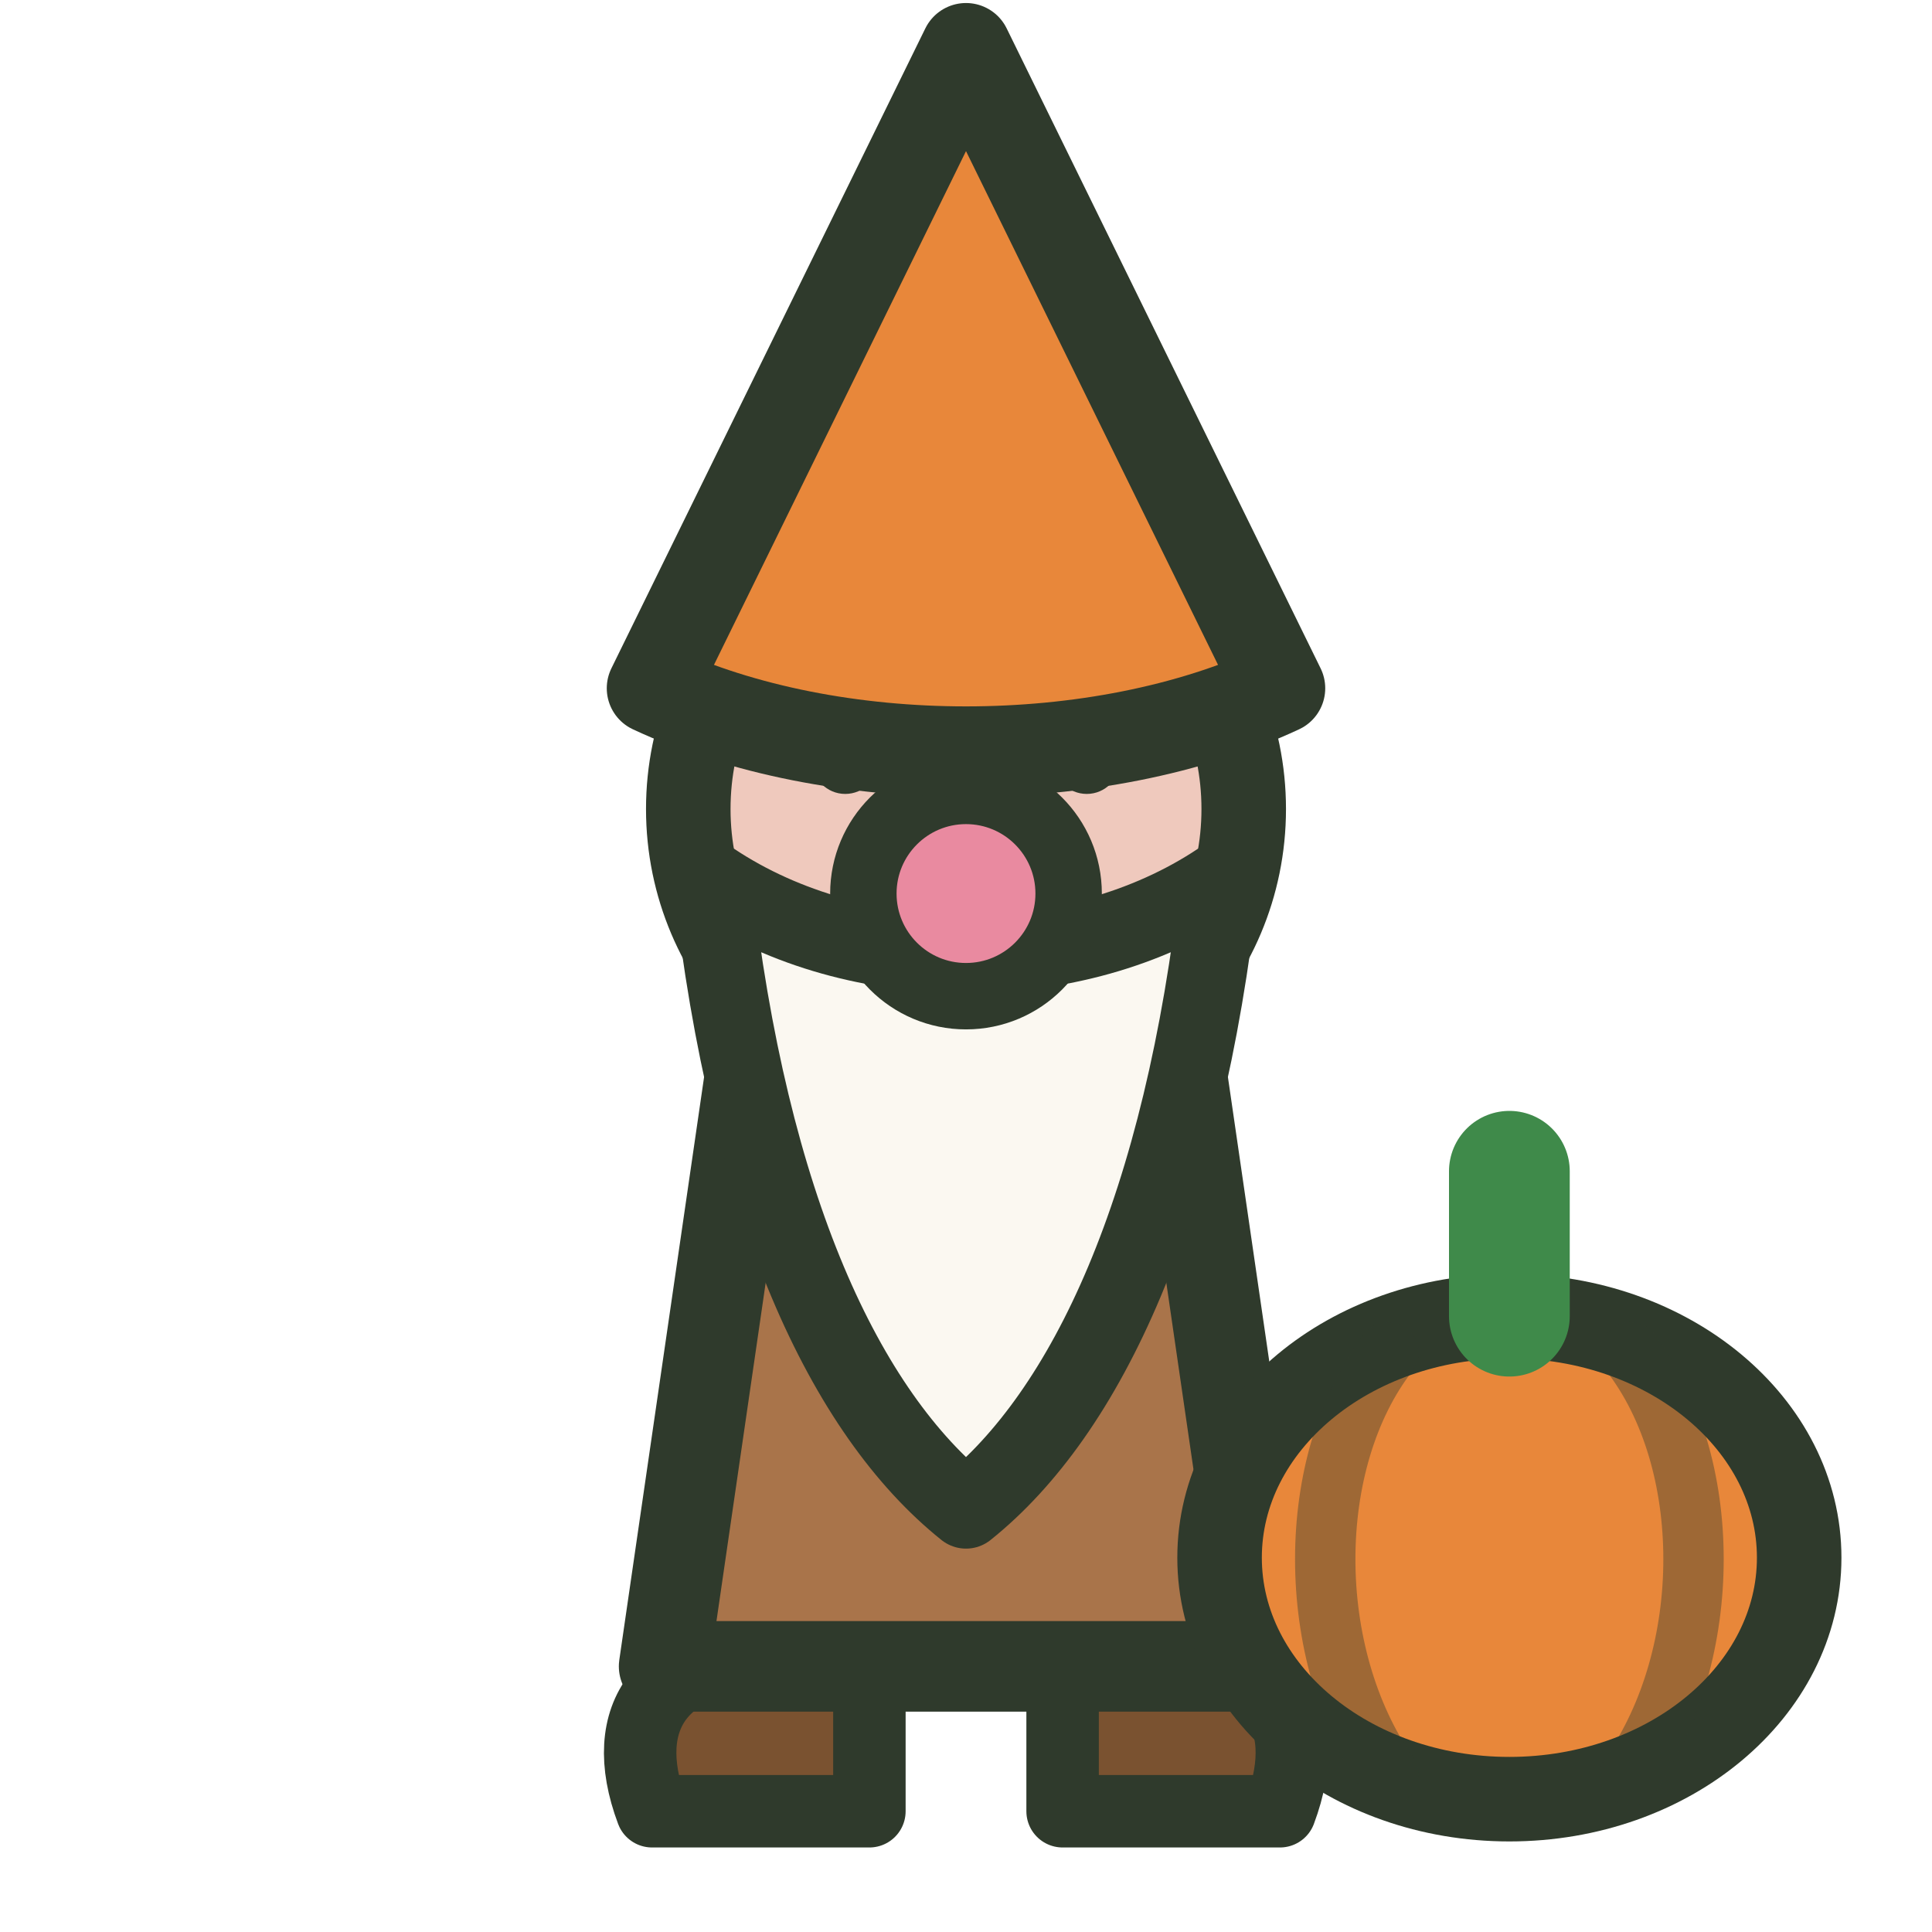
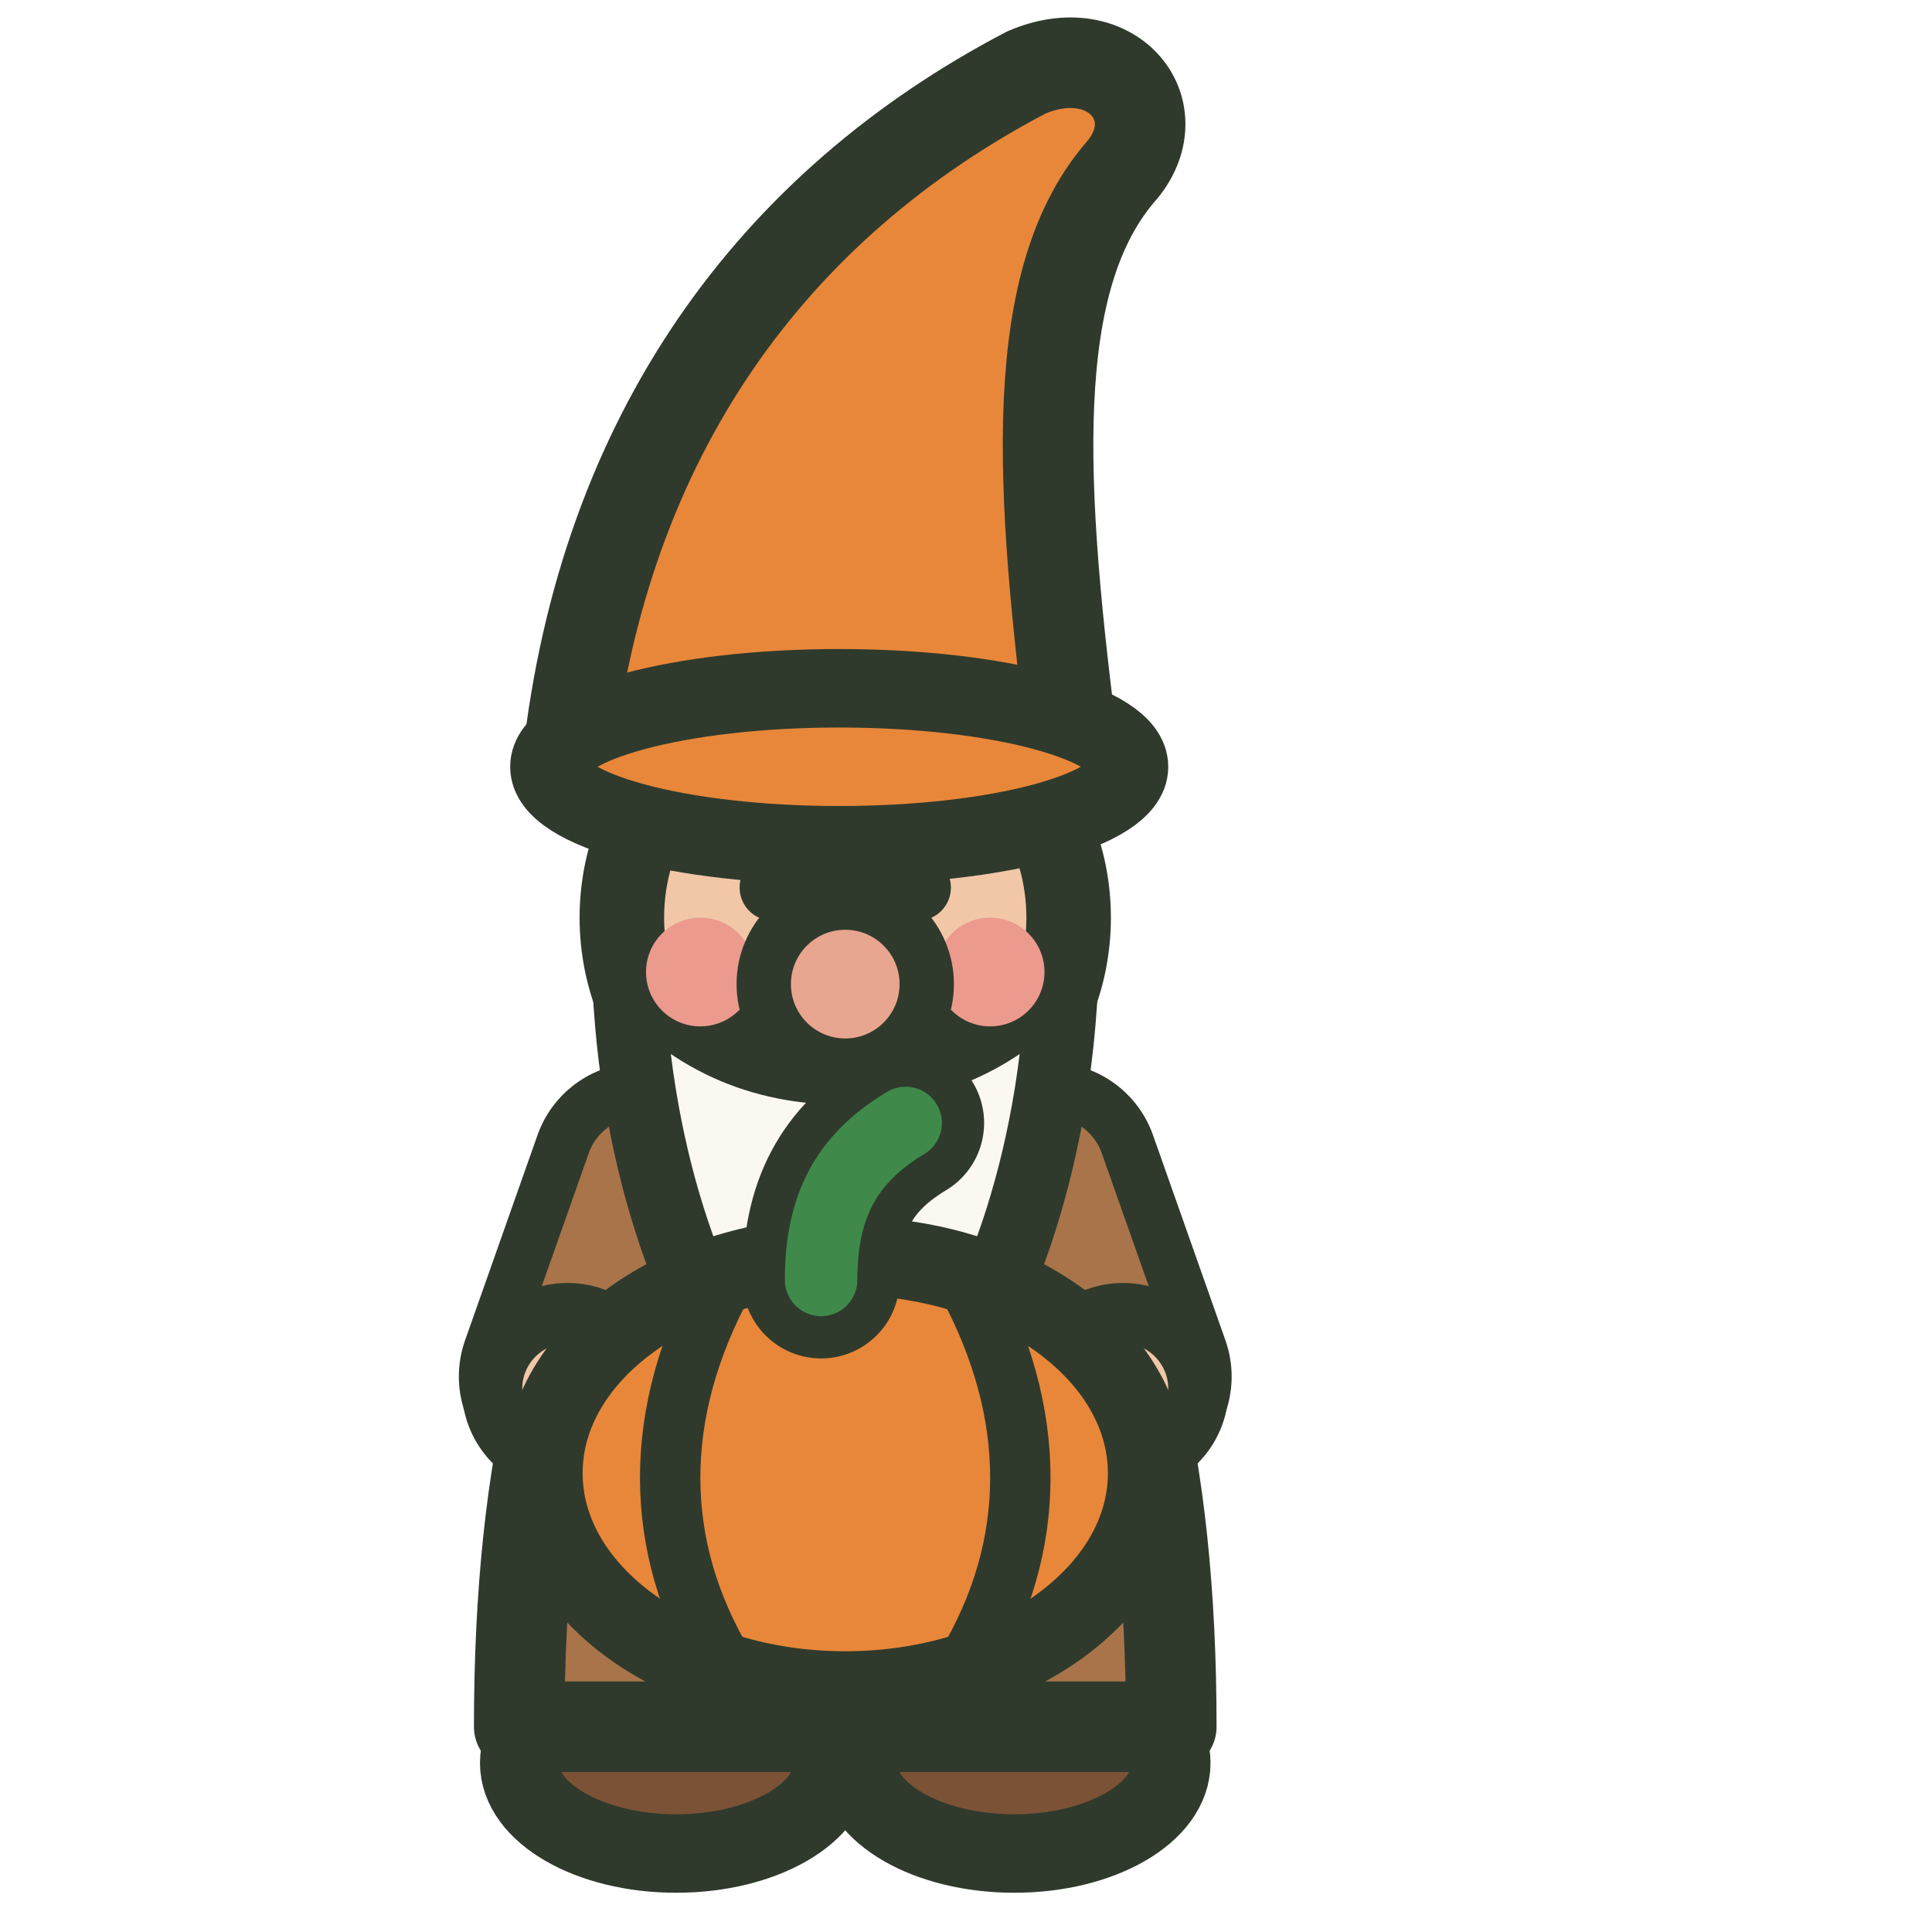
<svg xmlns="http://www.w3.org/2000/svg" viewBox="8 8 32 32" width="48" height="48">
  <g stroke="#2f3a2c" stroke-linejoin="round" stroke-linecap="round">
-     <path d="M18.8 38c-.6-1.6.2-2.6 2-2.6h1.6v2.6ZM29.2 38c.6-1.6-.2-2.6-2-2.6h-1.6v2.6Z" fill="#7a5230" stroke-width="1.2" />
-     <path d="M19 35.6l1.6-11h6.8l1.6 11Z" fill="#a9744a" stroke-width="1.5" />
-     <circle cx="24" cy="21.4" r="4.6" fill="#efc9bd" stroke-width="1.4" />
-     <path d="M19.8 22.6c.6 5.4 2.2 8.8 4.2 10.4 2-1.6 3.6-5 4.2-10.4-2.4 1.6-6 1.6-8.4 0Z" fill="#fbf8f1" stroke-width="1.3" />
-     <circle cx="24" cy="22.8" r="1.7" fill="#e98aa0" stroke-width="1.1" />
-     <circle cx="22" cy="20.6" r=".55" fill="#2f3a2c" stroke="none" />
-     <circle cx="26" cy="20.6" r=".55" fill="#2f3a2c" stroke="none" />
-     <path d="M18.8 19.4L24 8.8l5.2 10.6c-3 1.4-7.4 1.4-10.4 0Z" fill="#e8873a" stroke-width="1.5" />
-     <ellipse cx="33" cy="33.8" rx="4.8" ry="4" fill="#e8873a" stroke-width="1.4" />
-     <path d="M33 29.8v-2.4" fill="none" stroke="#3f8a4a" stroke-width="2" />
-     <path d="M31 30.4c-1.4 1.8-1.4 5 0 7M35 30.4c1.4 1.8 1.4 5 0 7" fill="none" stroke-width="1" opacity=".4" />
+     <ellipse cx="19.2" cy="37.2" rx="2.6" ry="1.5" fill="#7b5236" stroke-width="1.3" />
+     <ellipse cx="24.8" cy="37.2" rx="2.6" ry="1.5" fill="#7b5236" stroke-width="1.3" />
+     <path d="M16.6 36.6c0-4.4.8-7.6 2.4-9.6h6c1.6 2 2.4 5.2 2.4 9.6Z" fill="#a9744a" stroke-width="1.5" />
+     <path d="M17.2 32.4h9.6" fill="none" stroke-width="1.6" />
+     <path d="M20.8 31.5h2.4v1.8h-2.4Z" fill="#f2c94c" stroke-width=".9" />
+     <path d="M18.6 27.4l-1.2 3.4M25.4 27.4l1.2 3.4" fill="none" stroke-width="3.6" />
+     <path d="M18.6 27.4l-1.2 3.4M25.4 27.4l1.2 3.4" fill="none" stroke="#a9744a" stroke-width="1.8" />
+     <circle cx="17.4" cy="31" r="1.25" fill="#f1c7a8" stroke-width="1" />
+     <circle cx="26.6" cy="31" r="1.25" fill="#f1c7a8" stroke-width="1" />
+     <circle cx="22" cy="23.2" r="3.7" fill="#f1c7a8" stroke-width="1.4" />
+     <path d="M18.4 24c.1 3.4 1.2 6 2.2 7.2.4-.5.9-.5 1.4 0 .5-.5 1-.5 1.4 0 1-1.2 2.1-3.8 2.2-7.2-1 1.2-2.2 1.7-3.6 1.7s-2.6-.5-3.6-1.7Z" fill="#fbf8f1" stroke-width="1.2" />
+     <circle cx="19.6" cy="24.1" r=".9" fill="#ec9a8e" stroke="none" />
+     <circle cx="24.4" cy="24.1" r=".9" fill="#ec9a8e" stroke="none" />
+     <circle cx="20.8" cy="22.7" r=".55" fill="#2f3a2c" stroke="none" />
+     <circle cx="23.2" cy="22.7" r=".55" fill="#2f3a2c" stroke="none" />
+     <path d="M20 21.6l1.2-.5M24 21.6l-1.2-.5" fill="none" stroke="#fbf8f1" stroke-width="1" />
+     <circle cx="22" cy="24.3" r="1.35" fill="#e8a58f" stroke-width=".9" />
+     <path d="M17.4 20.6c.6-5.4 3.4-9.2 7.6-11.4 1.4-.6 2.4.6 1.6 1.6-1.6 1.8-1.4 5.2-.8 9.8Z" fill="#e8873a" stroke-width="1.5" />
+     <ellipse cx="21.9" cy="20.7" rx="4.8" ry="1.3" fill="#e8873a" stroke-width="1.3" />
+     <ellipse cx="22" cy="32.4" rx="5" ry="3.6" fill="#e8873a" stroke-width="1.3" />
+     <path d="M20 29.2c-1.2 2.2-1.2 4.4 0 6.4M24 29.2c1.2 2.2 1.2 4.4 0 6.4" fill="none" stroke-width="1" />
+     <path d="M21.6 29.2c0-1.2.4-2 1.4-2.6" fill="none" stroke-width="2.6" />
+     <path d="M21.6 29.2c0-1.2.4-2 1.4-2.6" fill="none" stroke="#3f8a4a" stroke-width="1.2" />
  </g>
</svg>
